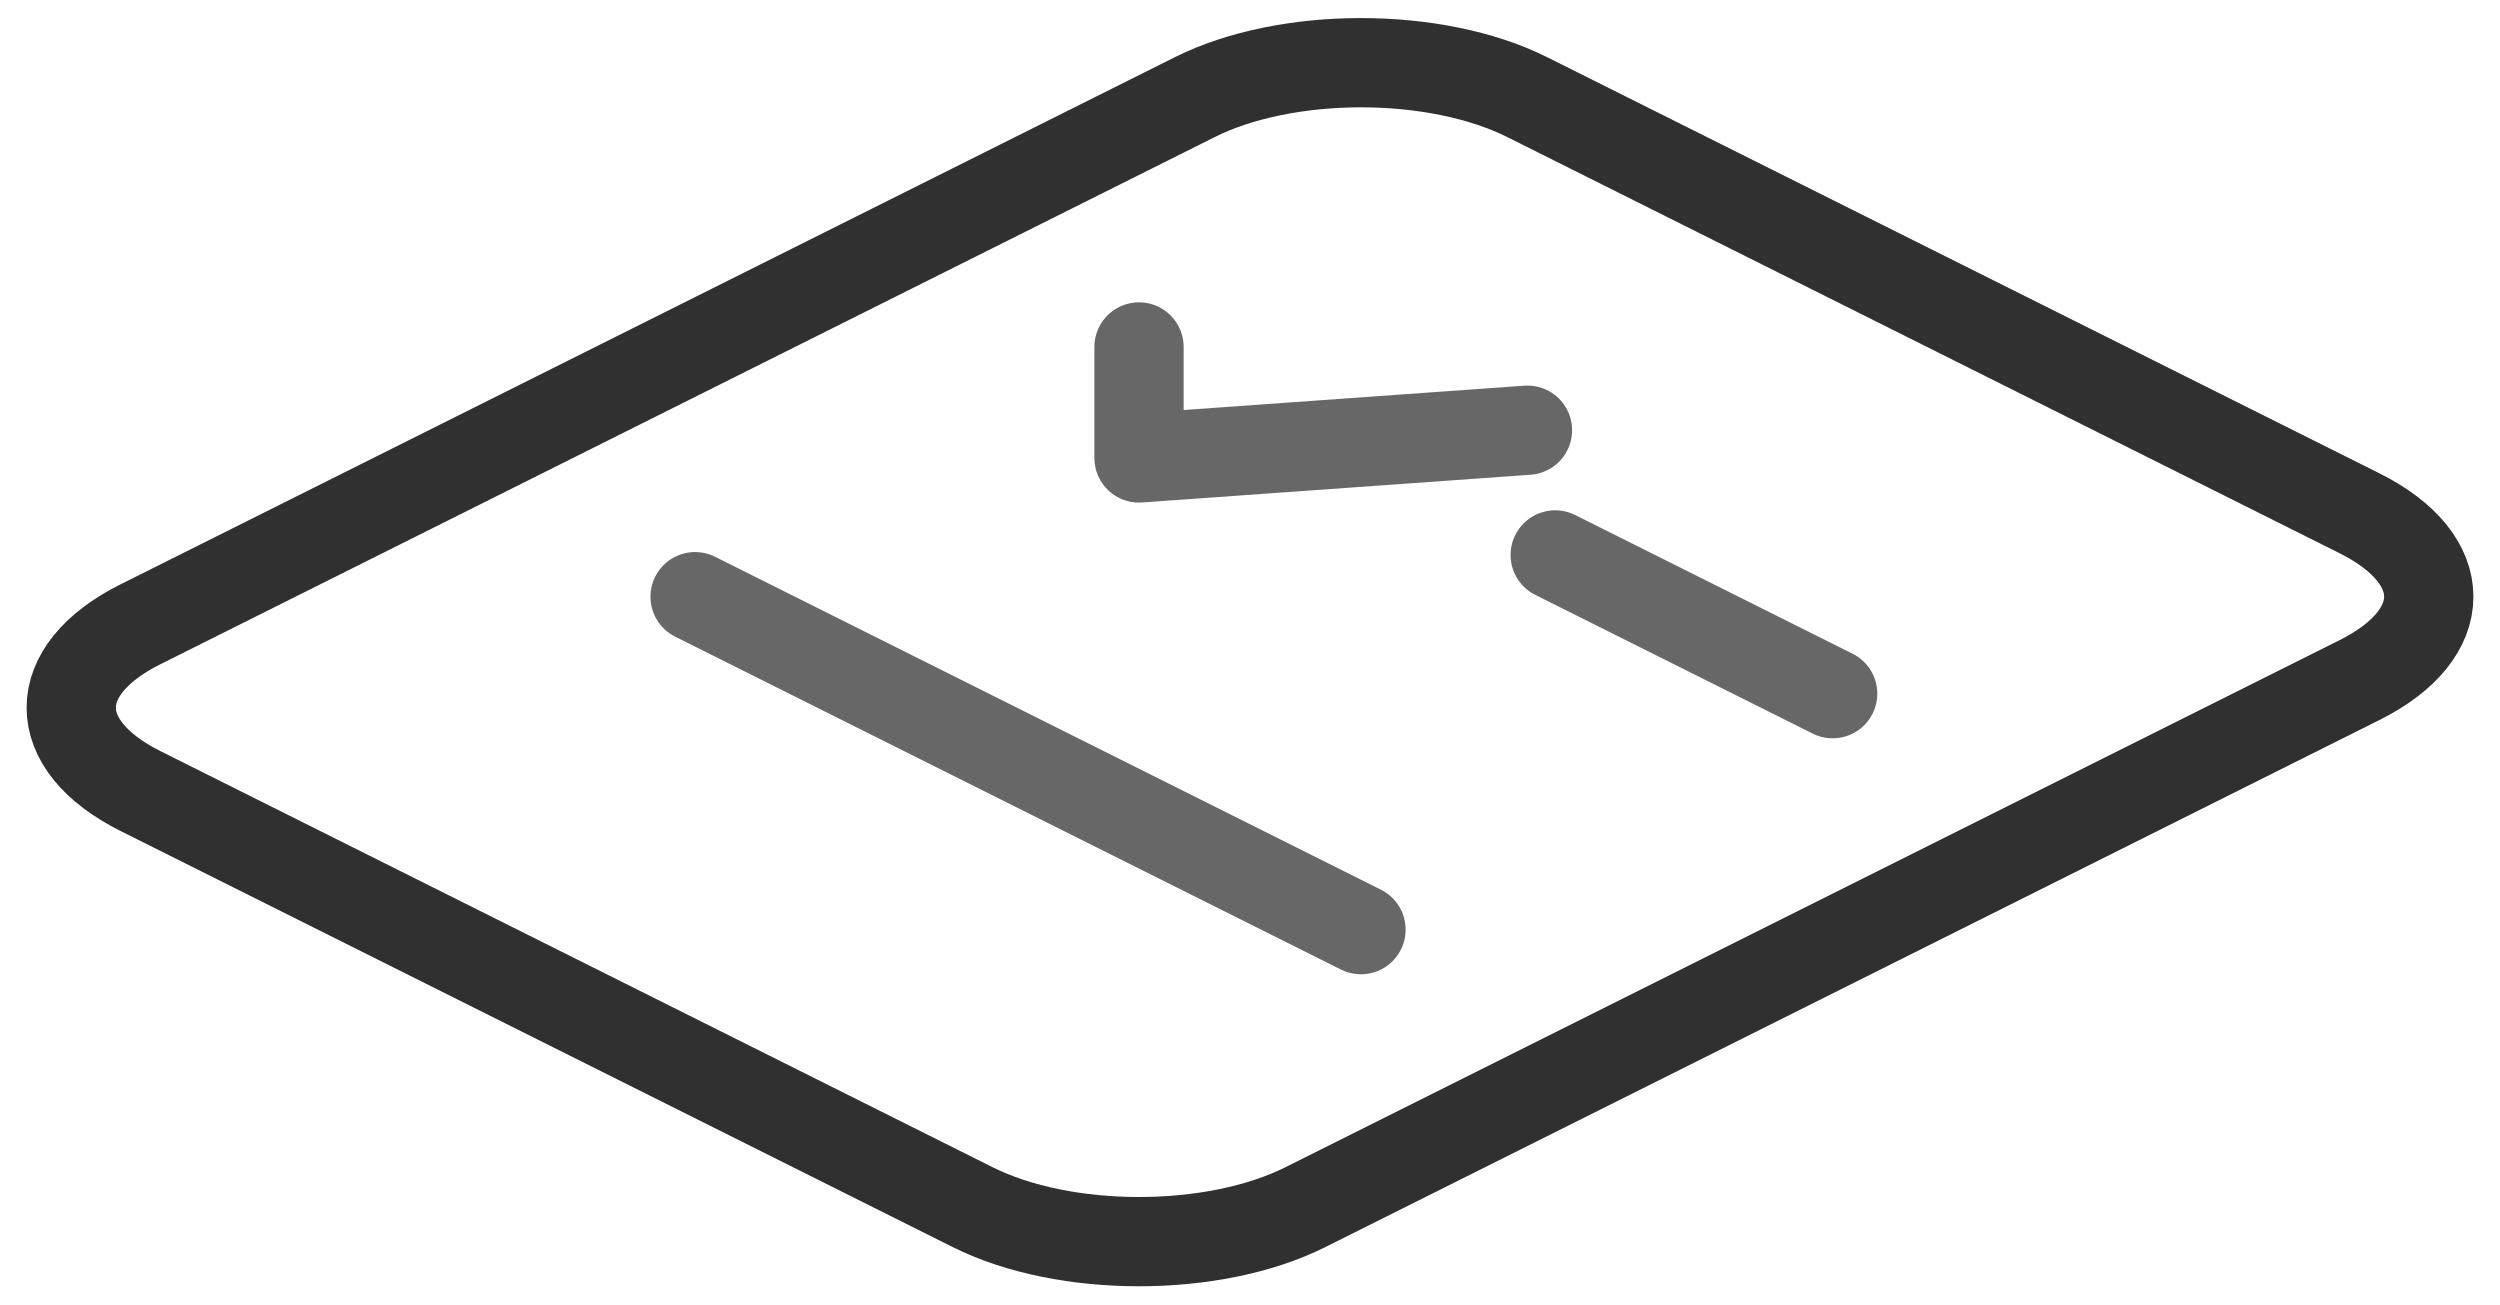
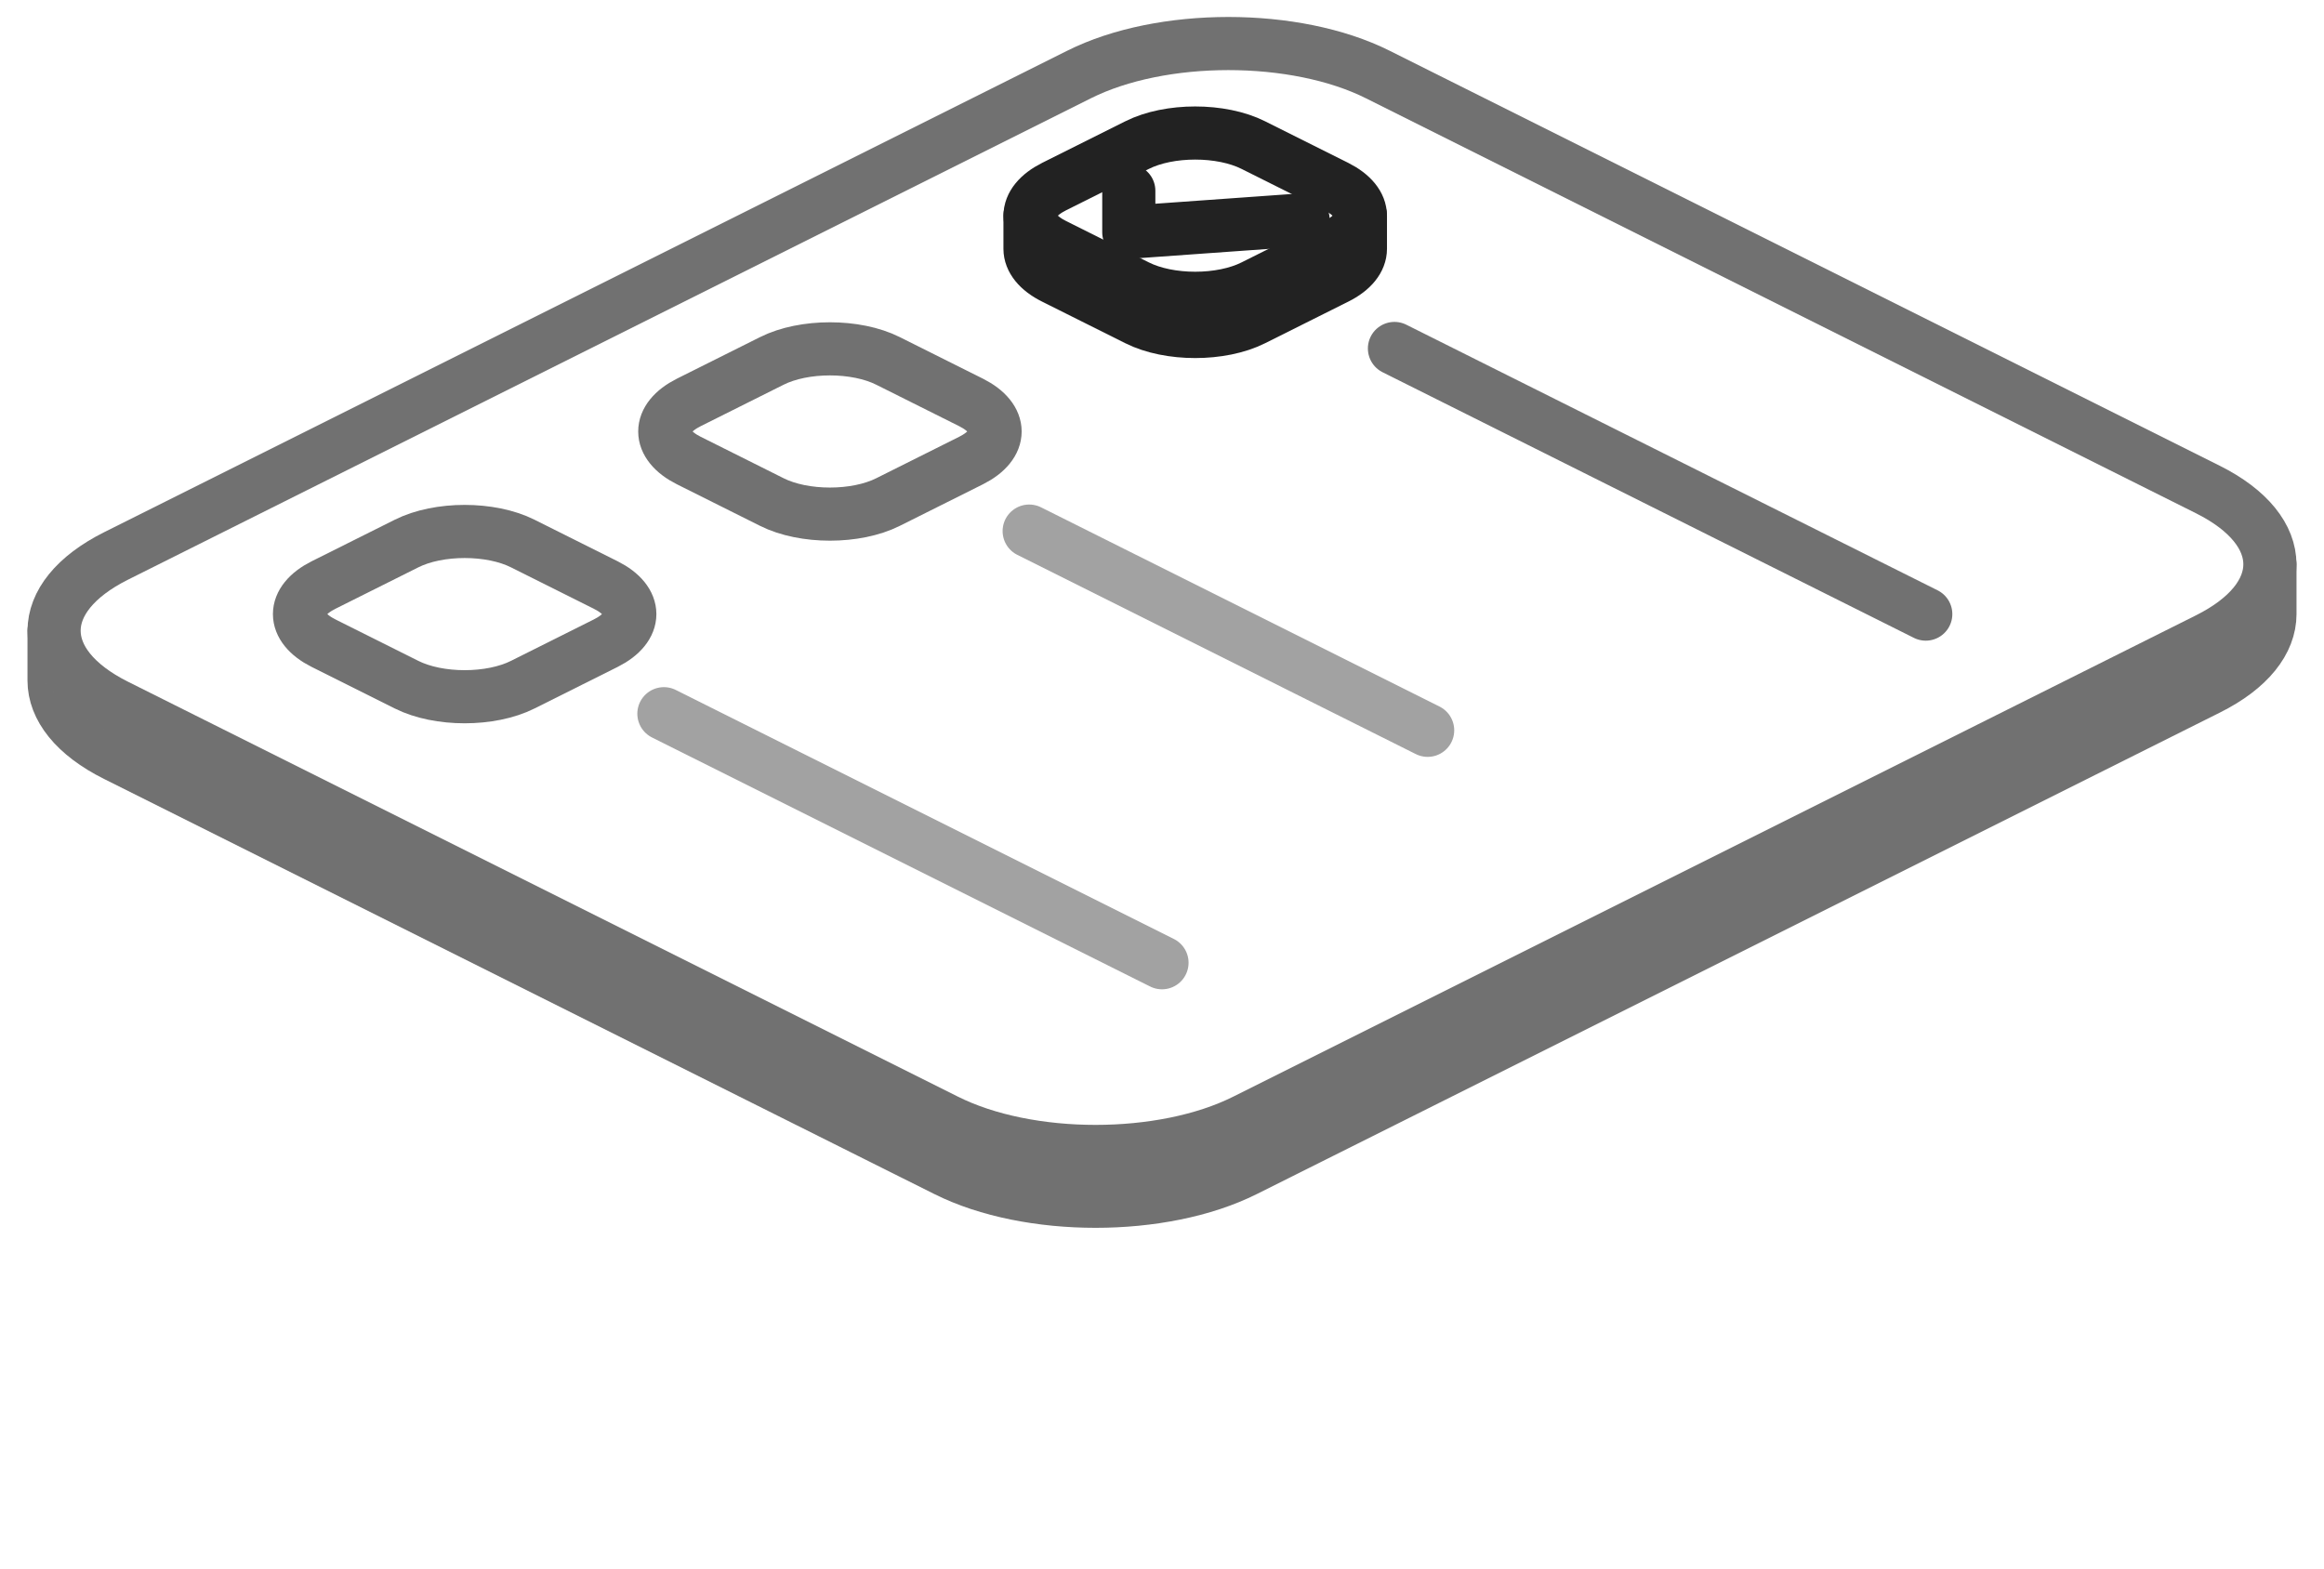
- <svg xmlns="http://www.w3.org/2000/svg" color="#0A0A0A" viewBox="68.19 73.09 103.62 53.82" width="207" height="108" fill="none" stroke-width="3.7" stroke-linecap="round" stroke-linejoin="round">
-   <g class="mn-iso-part">
-     <path stroke="currentColor" stroke-opacity="0.84" d="M131.5 77L166 94.25C169.81 96.16 169.81 99.24 166 101.15L122.3 123C118.49 124.91 112.31 124.91 108.5 123L74 105.75C70.19 103.84 70.19 100.76 74 98.85L117.7 77C121.51 75.09 127.69 75.09 131.5 77Z" />
-     <path stroke="currentColor" stroke-opacity="0.62" d="M115.4 87.35L115.4 91.95L131.5 90.8M132.65 95.97L144.15 101.72M97 97.7L124.6 111.5" />
-   </g>
+ <svg xmlns="http://www.w3.org/2000/svg" color="#0A0A0A" viewBox="50.03 53.01 139.94 94.48" width="280" height="189" fill="none" stroke-width="3.2" stroke-linecap="round" stroke-linejoin="round">
+   <rect x="50.03" y="53.01" width="139.94" height="94.48" pointer-events="all" fill="none" />
+   <mask id="_R_0_" maskUnits="userSpaceOnUse" x="-13.97" y="-10.99" width="267.94" height="222.48">
+     <g class="mn-iso-part" style="--iso-x:0;--iso-y:7.5;--iso-order:2">
+       <path d="M183 105C187.97 107.49 187.97 111.51 183 114L125 143C120.03 145.49 111.97 145.49 107 143L57 118C52.03 115.51 52.03 111.49 57 109L115 80C119.97 77.51 128.03 77.51 133 80Z" display="none" />
+     </g>
+     <g class="mn-iso-part" style="--iso-x:0;--iso-y:5;--iso-order:1">
+       <path d="M183 98.5C187.97 100.99 187.97 105.01 183 107.5L125 136.5C120.03 138.99 111.97 138.99 107 136.5L57 111.5C52.03 109.01 52.03 104.99 57 102.5L115 73.5C119.97 71.01 128.03 71.01 133 73.5Z" display="none" />
+     </g>
+     <g class="mn-iso-part" style="--iso-x:0;--iso-y:2.5;--iso-order:0">
+       <path d="M183 92C187.97 94.49 187.97 98.51 183 101L125 130C120.03 132.49 111.97 132.49 107 130L57 105C52.03 102.51 52.03 98.49 57 96L115 67C119.97 64.51 128.03 64.51 133 67Z" display="none" />
+     </g>
+     <g display="none" style="--iso-x:0;--iso-y:0;--iso-order:0">
+       <path d="M186.73 90L186.73 80M116 125.36L116 115.36M53.27 94L53.27 84" stroke="rgb(26% 26% 26%)" stroke-dasharray="1 3" />
+     </g>
+     <g class="mn-iso-part" style="--iso-x:0;--iso-y:-10;--iso-order:0">
+       <path d="M186.73 87L186.73 90C186.73 91.63 185.49 93.26 183 94.5L125 123.5C120.03 125.99 111.97 125.99 107 123.5L57 98.5C54.51 97.26 53.27 95.63 53.27 94L53.27 91C53.27 92.63 54.51 94.26 57 95.5L107 120.5C111.97 122.99 120.03 122.99 125 120.5L183 91.5C185.49 90.26 186.73 88.63 186.73 87Z" fill="black" stroke="rgb(58% 58% 58%)" />
+       <path d="M183 82.5C187.97 84.99 187.97 89.01 183 91.5L125 120.5C120.03 122.99 111.97 122.99 107 120.5L57 95.5C52.03 93.01 52.03 88.99 57 86.5L115 57.5C119.97 55.01 128.03 55.01 133 57.5Z" fill="black" stroke="rgb(58% 58% 58%)" />
+       <path d="M134 74L166 90M108.5 77.25C110.43 78.22 110.43 79.78 108.5 80.75L103.5 83.25C101.57 84.22 98.43 84.22 96.5 83.25L91.5 80.75C89.57 79.78 89.57 78.22 91.5 77.25L96.5 74.75C98.43 73.78 101.57 73.78 103.5 74.75ZM86.5 88.25C88.43 89.22 88.43 90.78 86.5 91.75L81.5 94.25C79.57 95.22 76.43 95.22 74.5 94.25L69.5 91.75C67.57 90.78 67.57 89.22 69.5 88.25L74.5 85.75C76.43 84.78 79.57 84.78 81.5 85.75Z" stroke="rgb(58% 58% 58%)" />
+       <path d="M112 85L136 97M90 96L120 111" stroke="rgb(38% 38% 38%)" />
+       <path d="M130.5 66.25C132.43 67.22 132.43 68.78 130.5 69.75L125.5 72.25C123.57 73.22 120.43 73.22 118.5 72.25L113.5 69.75C111.57 68.78 111.57 67.22 113.5 66.25L118.5 63.75C120.43 62.78 123.57 62.78 125.5 63.75Z" display="none" />
+       <g class="mn-iso-part" style="--iso-x:0;--iso-y:-6;--iso-order:4">
+         <path d="M131.95 66L131.95 68C131.95 68.63 131.47 69.27 130.5 69.75L125.5 72.25C123.57 73.22 120.43 73.22 118.5 72.25L113.5 69.75C112.53 69.27 112.05 68.63 112.05 68L112.05 66C112.05 66.63 112.53 67.27 113.5 67.75L118.5 70.25C120.43 71.22 123.57 71.22 125.5 70.25L130.5 67.75C131.47 67.27 131.95 66.63 131.95 66Z" fill="black" stroke="rgb(90% 90% 90%)" />
+         <path d="M130.5 64.25C132.43 65.22 132.43 66.78 130.5 67.75L125.5 70.25C123.57 71.22 120.43 71.22 118.5 70.25L113.5 67.75C111.57 66.78 111.57 65.22 113.5 64.25L118.5 61.75C120.43 60.78 123.57 60.78 125.5 61.75Z" fill="black" stroke="rgb(90% 90% 90%)" />
+         <path d="M118 64.5L118 67L128.5 66.25" stroke="rgb(90% 90% 90%)" />
+       </g>
+     </g>
+   </mask>
+   <rect x="-13.97" y="-10.99" width="267.94" height="222.48" fill="currentColor" mask="url(#_R_0_)" pointer-events="none" />
</svg>
